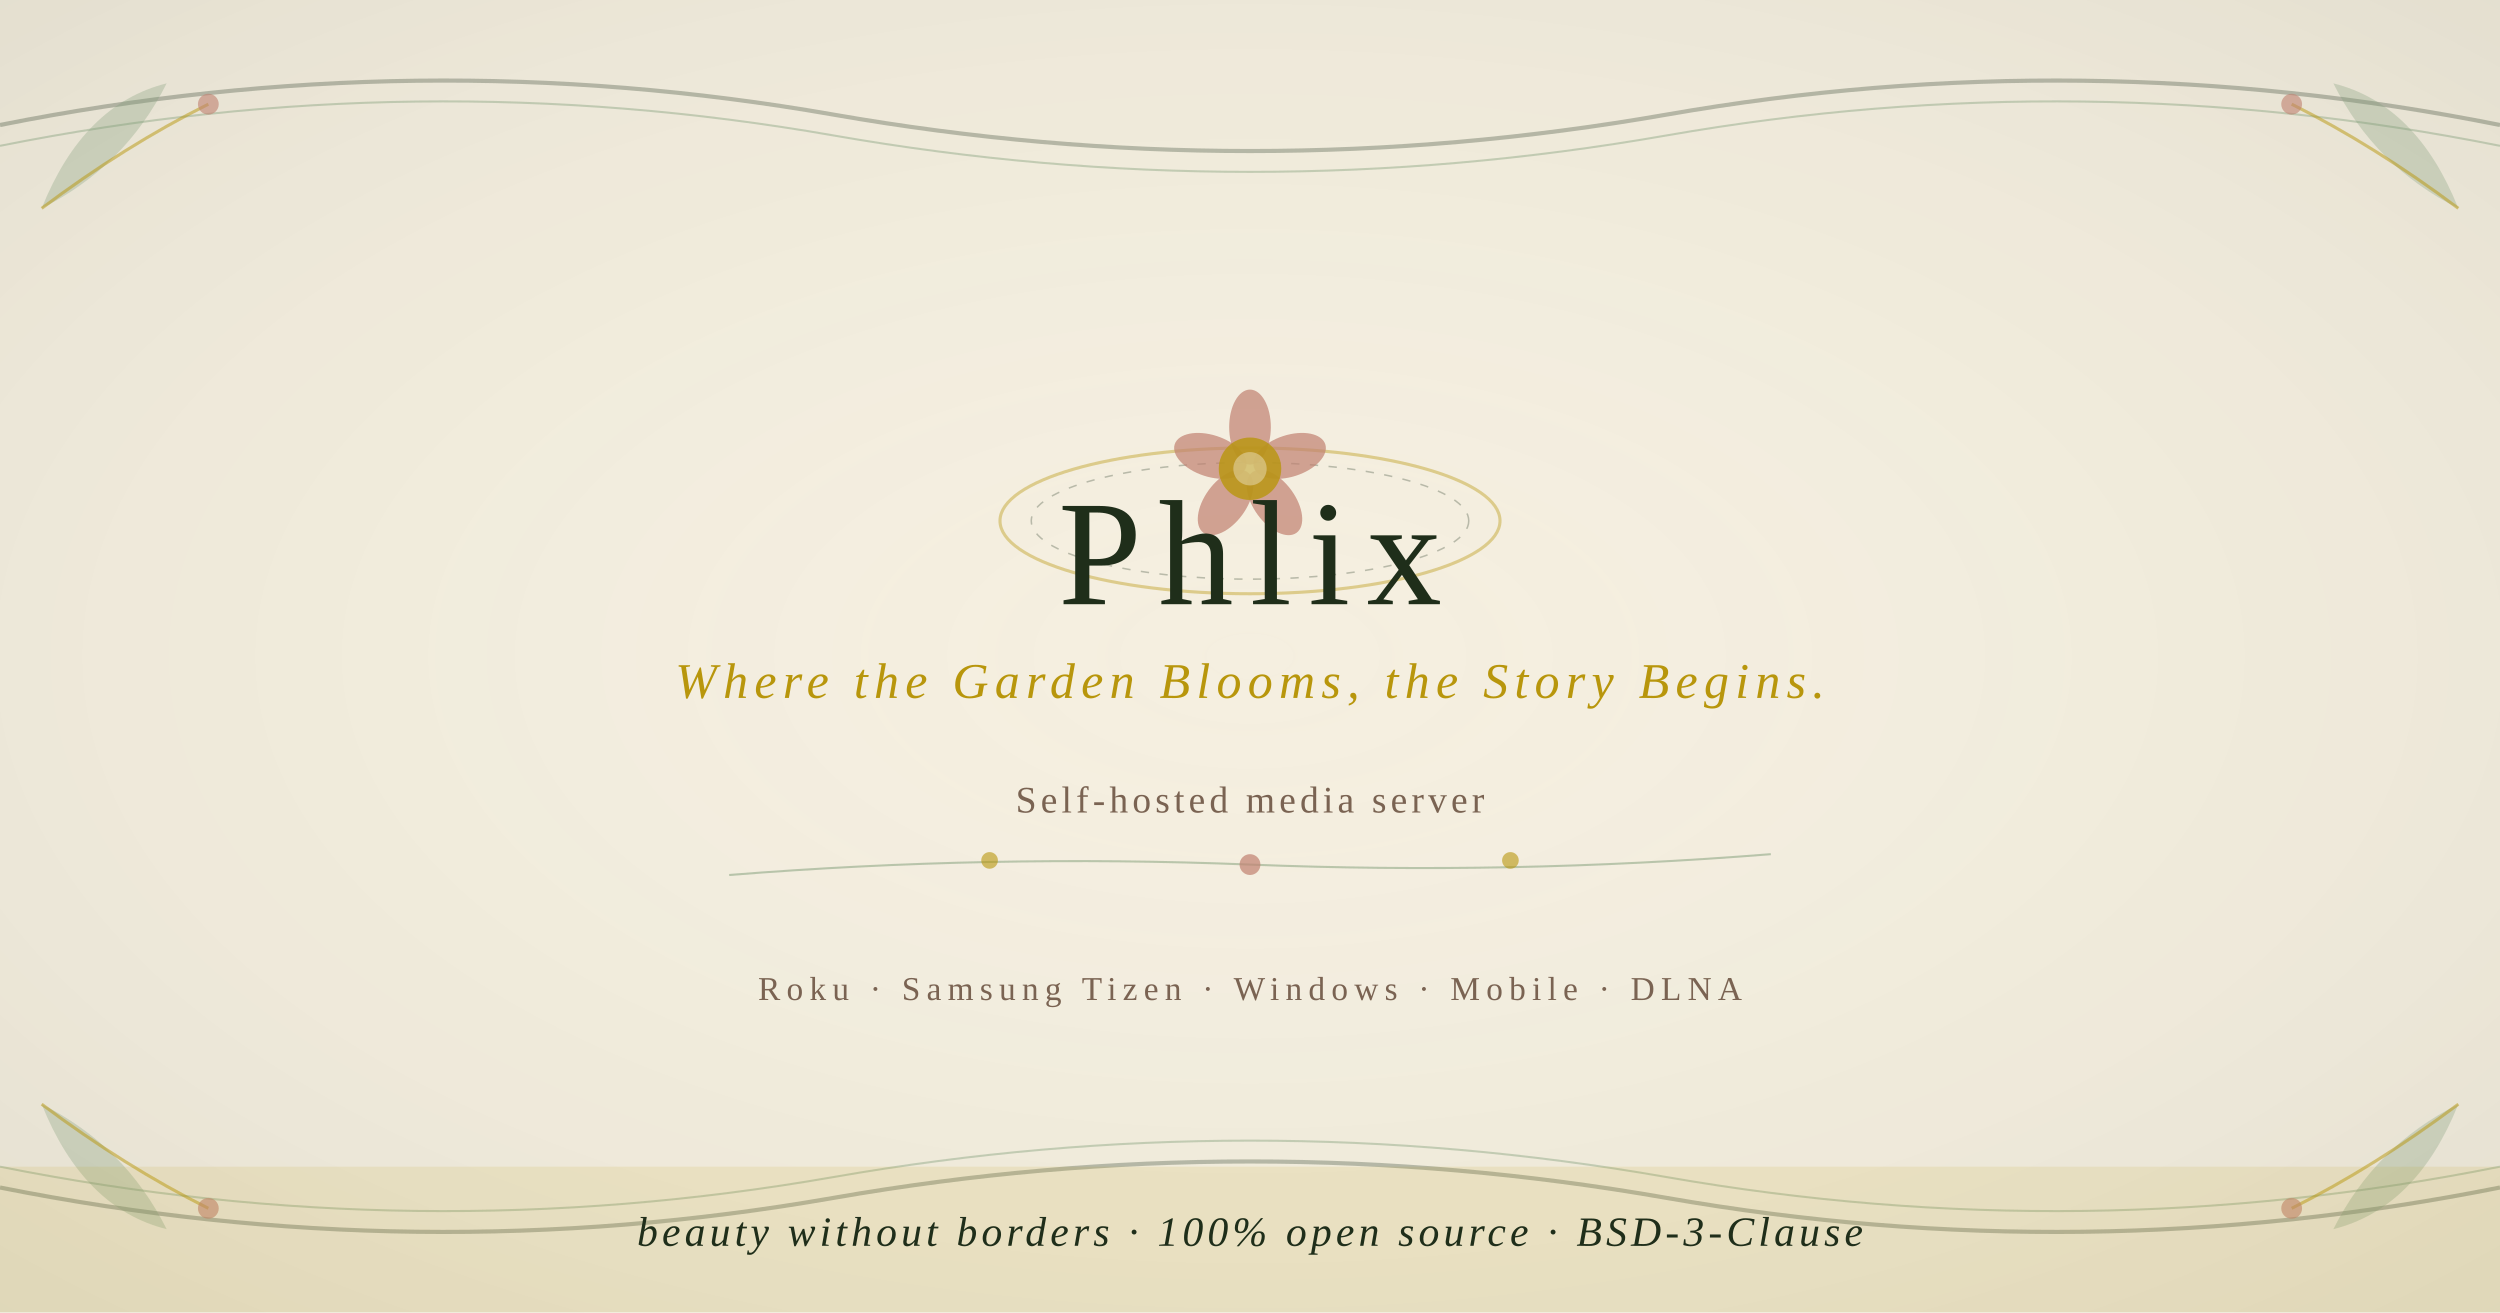
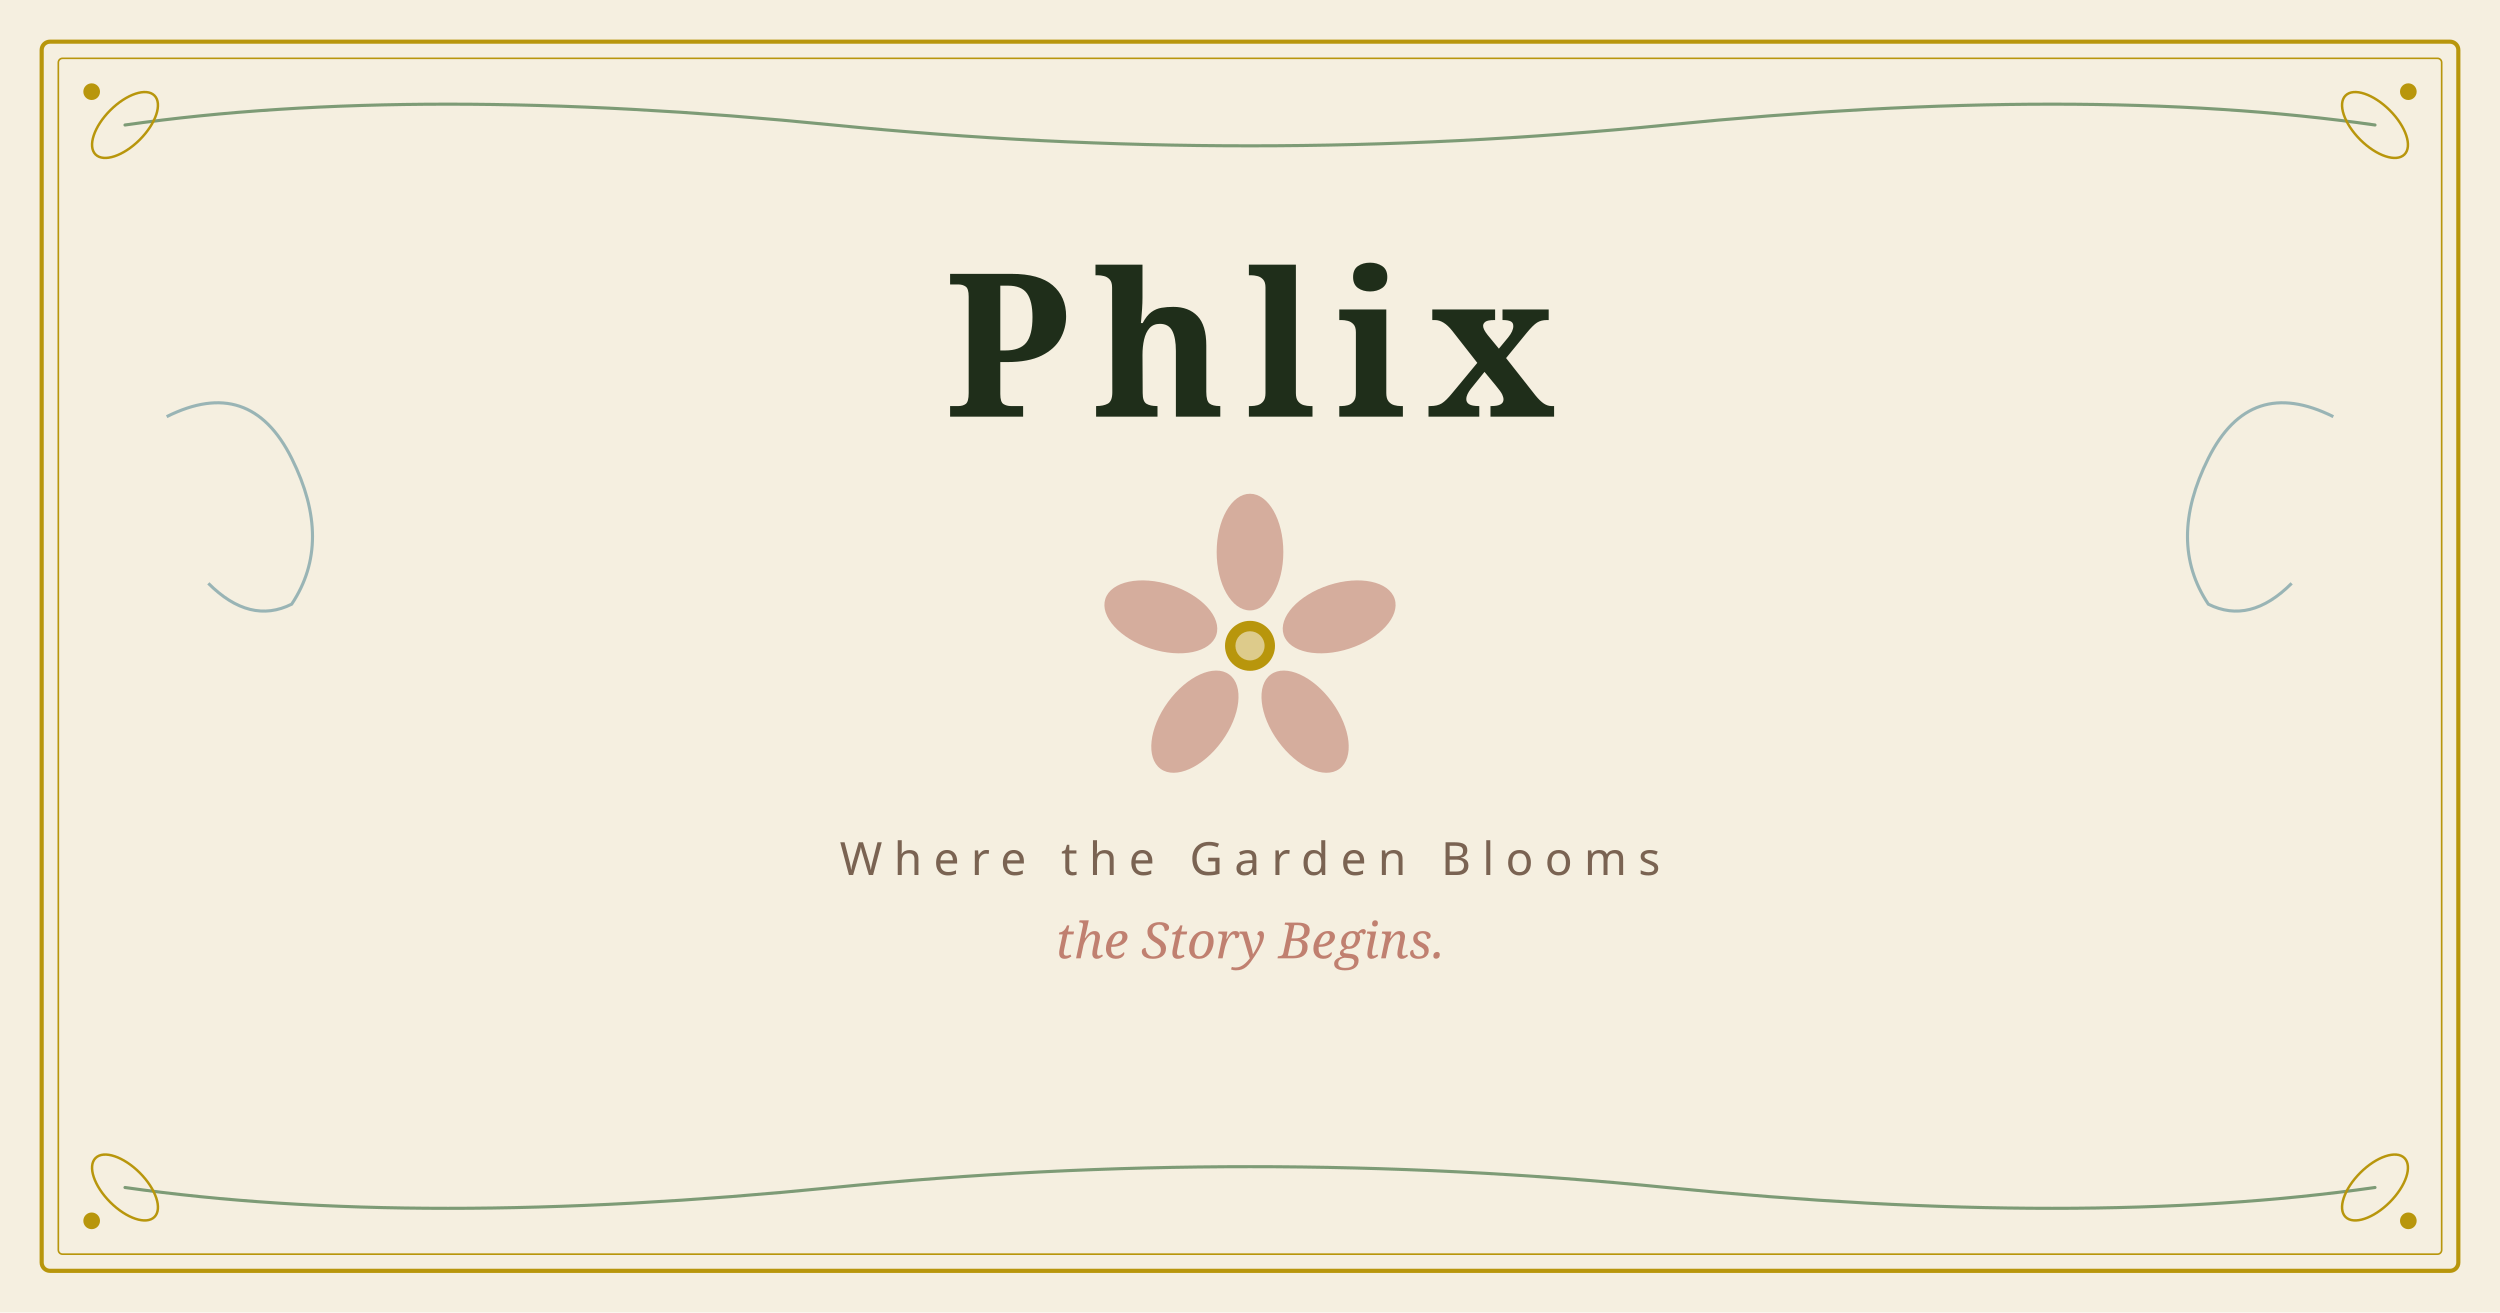
- <svg xmlns="http://www.w3.org/2000/svg" viewBox="0 0 1200 630" role="img" aria-label="Phlix — Where the Garden Blooms, the Story Begins">
+ <svg xmlns="http://www.w3.org/2000/svg" viewBox="0 0 1200 630" role="img" aria-label="Phlix — Art Nouveau Garden">
  <rect width="1200" height="630" fill="#F5EFE0" />
-   <defs>
-     <radialGradient id="vignette" cx="50%" cy="50%" r="70%">
-       <stop offset="0%" stop-color="#FAF5EA" stop-opacity="0" />
-       <stop offset="100%" stop-color="#1F2E1A" stop-opacity="0.08" />
-     </radialGradient>
-     <linearGradient id="goldGrad" x1="0%" y1="0%" x2="100%" y2="100%">
-       <stop offset="0%" stop-color="#B8960C" />
-       <stop offset="100%" stop-color="#C08070" />
-     </linearGradient>
-   </defs>
-   <rect width="1200" height="630" fill="url(#vignette)" />
-   <path d="M0 60 Q200 20, 400 55 Q600 90, 800 55 Q1000 20, 1200 60" stroke="#2C3D28" stroke-width="2" fill="none" opacity="0.3" />
-   <path d="M0 70 Q200 30, 400 65 Q600 100, 800 65 Q1000 30, 1200 70" stroke="#7D9B76" stroke-width="1" fill="none" opacity="0.4" />
-   <path d="M0 570 Q200 610, 400 575 Q600 540, 800 575 Q1000 610, 1200 570" stroke="#2C3D28" stroke-width="2" fill="none" opacity="0.3" />
-   <path d="M0 560 Q200 600, 400 565 Q600 530, 800 565 Q1000 600, 1200 560" stroke="#7D9B76" stroke-width="1" fill="none" opacity="0.4" />
-   <path d="M20 100 Q40 50, 80 40 Q60 80, 20 100Z" fill="#7D9B76" opacity="0.3" />
-   <path d="M20 100 Q60 70, 100 50" stroke="#B8960C" stroke-width="1.5" fill="none" opacity="0.5" />
-   <circle cx="100" cy="50" r="5" fill="#C08070" opacity="0.6" />
-   <path d="M1180 100 Q1160 50, 1120 40 Q1140 80, 1180 100Z" fill="#7D9B76" opacity="0.3" />
-   <path d="M1180 100 Q1140 70, 1100 50" stroke="#B8960C" stroke-width="1.5" fill="none" opacity="0.5" />
-   <circle cx="1100" cy="50" r="5" fill="#C08070" opacity="0.6" />
-   <path d="M20 530 Q40 580, 80 590 Q60 550, 20 530Z" fill="#7D9B76" opacity="0.3" />
-   <path d="M20 530 Q60 560, 100 580" stroke="#B8960C" stroke-width="1.5" fill="none" opacity="0.5" />
-   <circle cx="100" cy="580" r="5" fill="#C08070" opacity="0.6" />
-   <path d="M1180 530 Q1160 580, 1120 590 Q1140 550, 1180 530Z" fill="#7D9B76" opacity="0.3" />
-   <path d="M1180 530 Q1140 560, 1100 580" stroke="#B8960C" stroke-width="1.5" fill="none" opacity="0.5" />
-   <circle cx="1100" cy="580" r="5" fill="#C08070" opacity="0.6" />
-   <ellipse cx="600" cy="250" rx="120" ry="35" fill="none" stroke="#B8960C" stroke-width="1.5" opacity="0.4" />
-   <ellipse cx="600" cy="250" rx="105" ry="28" fill="none" stroke="#2C3D28" stroke-width="0.75" stroke-dasharray="4 5" opacity="0.3" />
-   <ellipse cx="600" cy="205" rx="10" ry="18" fill="#C08070" opacity="0.7" transform="rotate(0 600 225)" />
-   <ellipse cx="600" cy="205" rx="10" ry="18" fill="#C08070" opacity="0.7" transform="rotate(72 600 225)" />
-   <ellipse cx="600" cy="205" rx="10" ry="18" fill="#C08070" opacity="0.7" transform="rotate(144 600 225)" />
-   <ellipse cx="600" cy="205" rx="10" ry="18" fill="#C08070" opacity="0.7" transform="rotate(216 600 225)" />
-   <ellipse cx="600" cy="205" rx="10" ry="18" fill="#C08070" opacity="0.7" transform="rotate(288 600 225)" />
-   <circle cx="600" cy="225" r="15" fill="#B8960C" opacity="0.8" />
-   <circle cx="600" cy="225" r="8" fill="#F5EFE0" opacity="0.4" />
-   <text x="600" y="290" font-family="Georgia, 'Times New Roman', serif" font-size="72" font-weight="400" letter-spacing="8" text-anchor="middle" fill="#1F2E1A">Phlix</text>
-   <text x="600" y="335" font-family="Georgia, 'Times New Roman', serif" font-size="24" font-weight="400" font-style="italic" letter-spacing="3" text-anchor="middle" fill="#B8960C">Where the Garden Blooms, the Story Begins.</text>
-   <text x="600" y="390" font-family="Georgia, 'Times New Roman', serif" font-size="18" font-weight="400" letter-spacing="2" text-anchor="middle" fill="#7A6352">Self-hosted media server</text>
-   <path d="M350 420 Q475 410, 600 415 Q725 420, 850 410" stroke="#7D9B76" stroke-width="1" fill="none" opacity="0.5" />
-   <circle cx="475" cy="413" r="4" fill="#B8960C" opacity="0.6" />
-   <circle cx="600" cy="415" r="5" fill="#C08070" opacity="0.7" />
-   <circle cx="725" cy="413" r="4" fill="#B8960C" opacity="0.6" />
-   <text x="600" y="480" font-family="Georgia, 'Times New Roman', serif" font-size="16" font-weight="400" letter-spacing="3" text-anchor="middle" fill="#7A6352">Roku · Samsung Tizen · Windows · Mobile · DLNA</text>
-   <rect x="0" y="560" width="1200" height="70" fill="#B8960C" opacity="0.12" />
-   <text x="600" y="598" font-family="Georgia, 'Times New Roman', serif" font-size="20" font-weight="400" font-style="italic" letter-spacing="2" text-anchor="middle" fill="#1F2E1A">beauty without borders · 100% open source · BSD-3-Clause</text>
+   <rect x="20" y="20" width="1160" height="590" fill="none" stroke="#B8960C" stroke-width="2" rx="4" />
+   <rect x="28" y="28" width="1144" height="574" fill="none" stroke="#B8960C" stroke-width="0.8" rx="2" />
+   <path d="M60 60 Q200 40 400 60 Q600 80 800 60 Q1000 40 1140 60" fill="none" stroke="#7D9B76" stroke-width="1.5" stroke-linecap="round" />
+   <path d="M60 570 Q200 590 400 570 Q600 550 800 570 Q1000 590 1140 570" fill="none" stroke="#7D9B76" stroke-width="1.5" stroke-linecap="round" />
+   <ellipse cx="60" cy="60" rx="20" ry="10" fill="none" stroke="#B8960C" stroke-width="1.2" transform="rotate(-45 60 60)" />
+   <circle cx="44" cy="44" r="4" fill="#B8960C" />
+   <ellipse cx="1140" cy="60" rx="20" ry="10" fill="none" stroke="#B8960C" stroke-width="1.2" transform="rotate(45 1140 60)" />
+   <circle cx="1156" cy="44" r="4" fill="#B8960C" />
+   <ellipse cx="60" cy="570" rx="20" ry="10" fill="none" stroke="#B8960C" stroke-width="1.2" transform="rotate(45 60 570)" />
+   <circle cx="44" cy="586" r="4" fill="#B8960C" />
+   <ellipse cx="1140" cy="570" rx="20" ry="10" fill="none" stroke="#B8960C" stroke-width="1.2" transform="rotate(-45 1140 570)" />
+   <circle cx="1156" cy="586" r="4" fill="#B8960C" />
+   <g transform="translate(600, 310)">
+     <ellipse cx="0" cy="-45" rx="16" ry="28" fill="#C08070" opacity="0.6" transform="rotate(0)" />
+     <ellipse cx="0" cy="-45" rx="16" ry="28" fill="#C08070" opacity="0.6" transform="rotate(72)" />
+     <ellipse cx="0" cy="-45" rx="16" ry="28" fill="#C08070" opacity="0.6" transform="rotate(144)" />
+     <ellipse cx="0" cy="-45" rx="16" ry="28" fill="#C08070" opacity="0.6" transform="rotate(216)" />
+     <ellipse cx="0" cy="-45" rx="16" ry="28" fill="#C08070" opacity="0.6" transform="rotate(288)" />
+     <circle cx="0" cy="0" r="12" fill="#B8960C" />
+     <circle cx="0" cy="0" r="7" fill="#F5EFE0" opacity="0.6" />
+   </g>
+   <text x="600" y="200" font-family="'Cormorant Garamond', Georgia, serif" font-size="96" font-weight="700" letter-spacing="0.1em" fill="#1F2E1A" text-anchor="middle">Phlix</text>
+   <text x="600" y="420" font-family="'Josefin Sans', sans-serif" font-size="22" font-weight="300" letter-spacing="0.25em" fill="#7A6352" text-anchor="middle" text-transform="uppercase">Where the Garden Blooms</text>
+   <text x="600" y="460" font-family="'EB Garamond', Georgia, serif" font-size="24" font-style="italic" fill="#C08070" text-anchor="middle">the Story Begins.</text>
+   <path d="M80 200 Q120 180 140 220 Q160 260 140 290 Q120 300 100 280" fill="none" stroke="#3D7A8A" stroke-width="1.5" opacity="0.5" />
+   <path d="M1120 200 Q1080 180 1060 220 Q1040 260 1060 290 Q1080 300 1100 280" fill="none" stroke="#3D7A8A" stroke-width="1.5" opacity="0.5" />
</svg>
